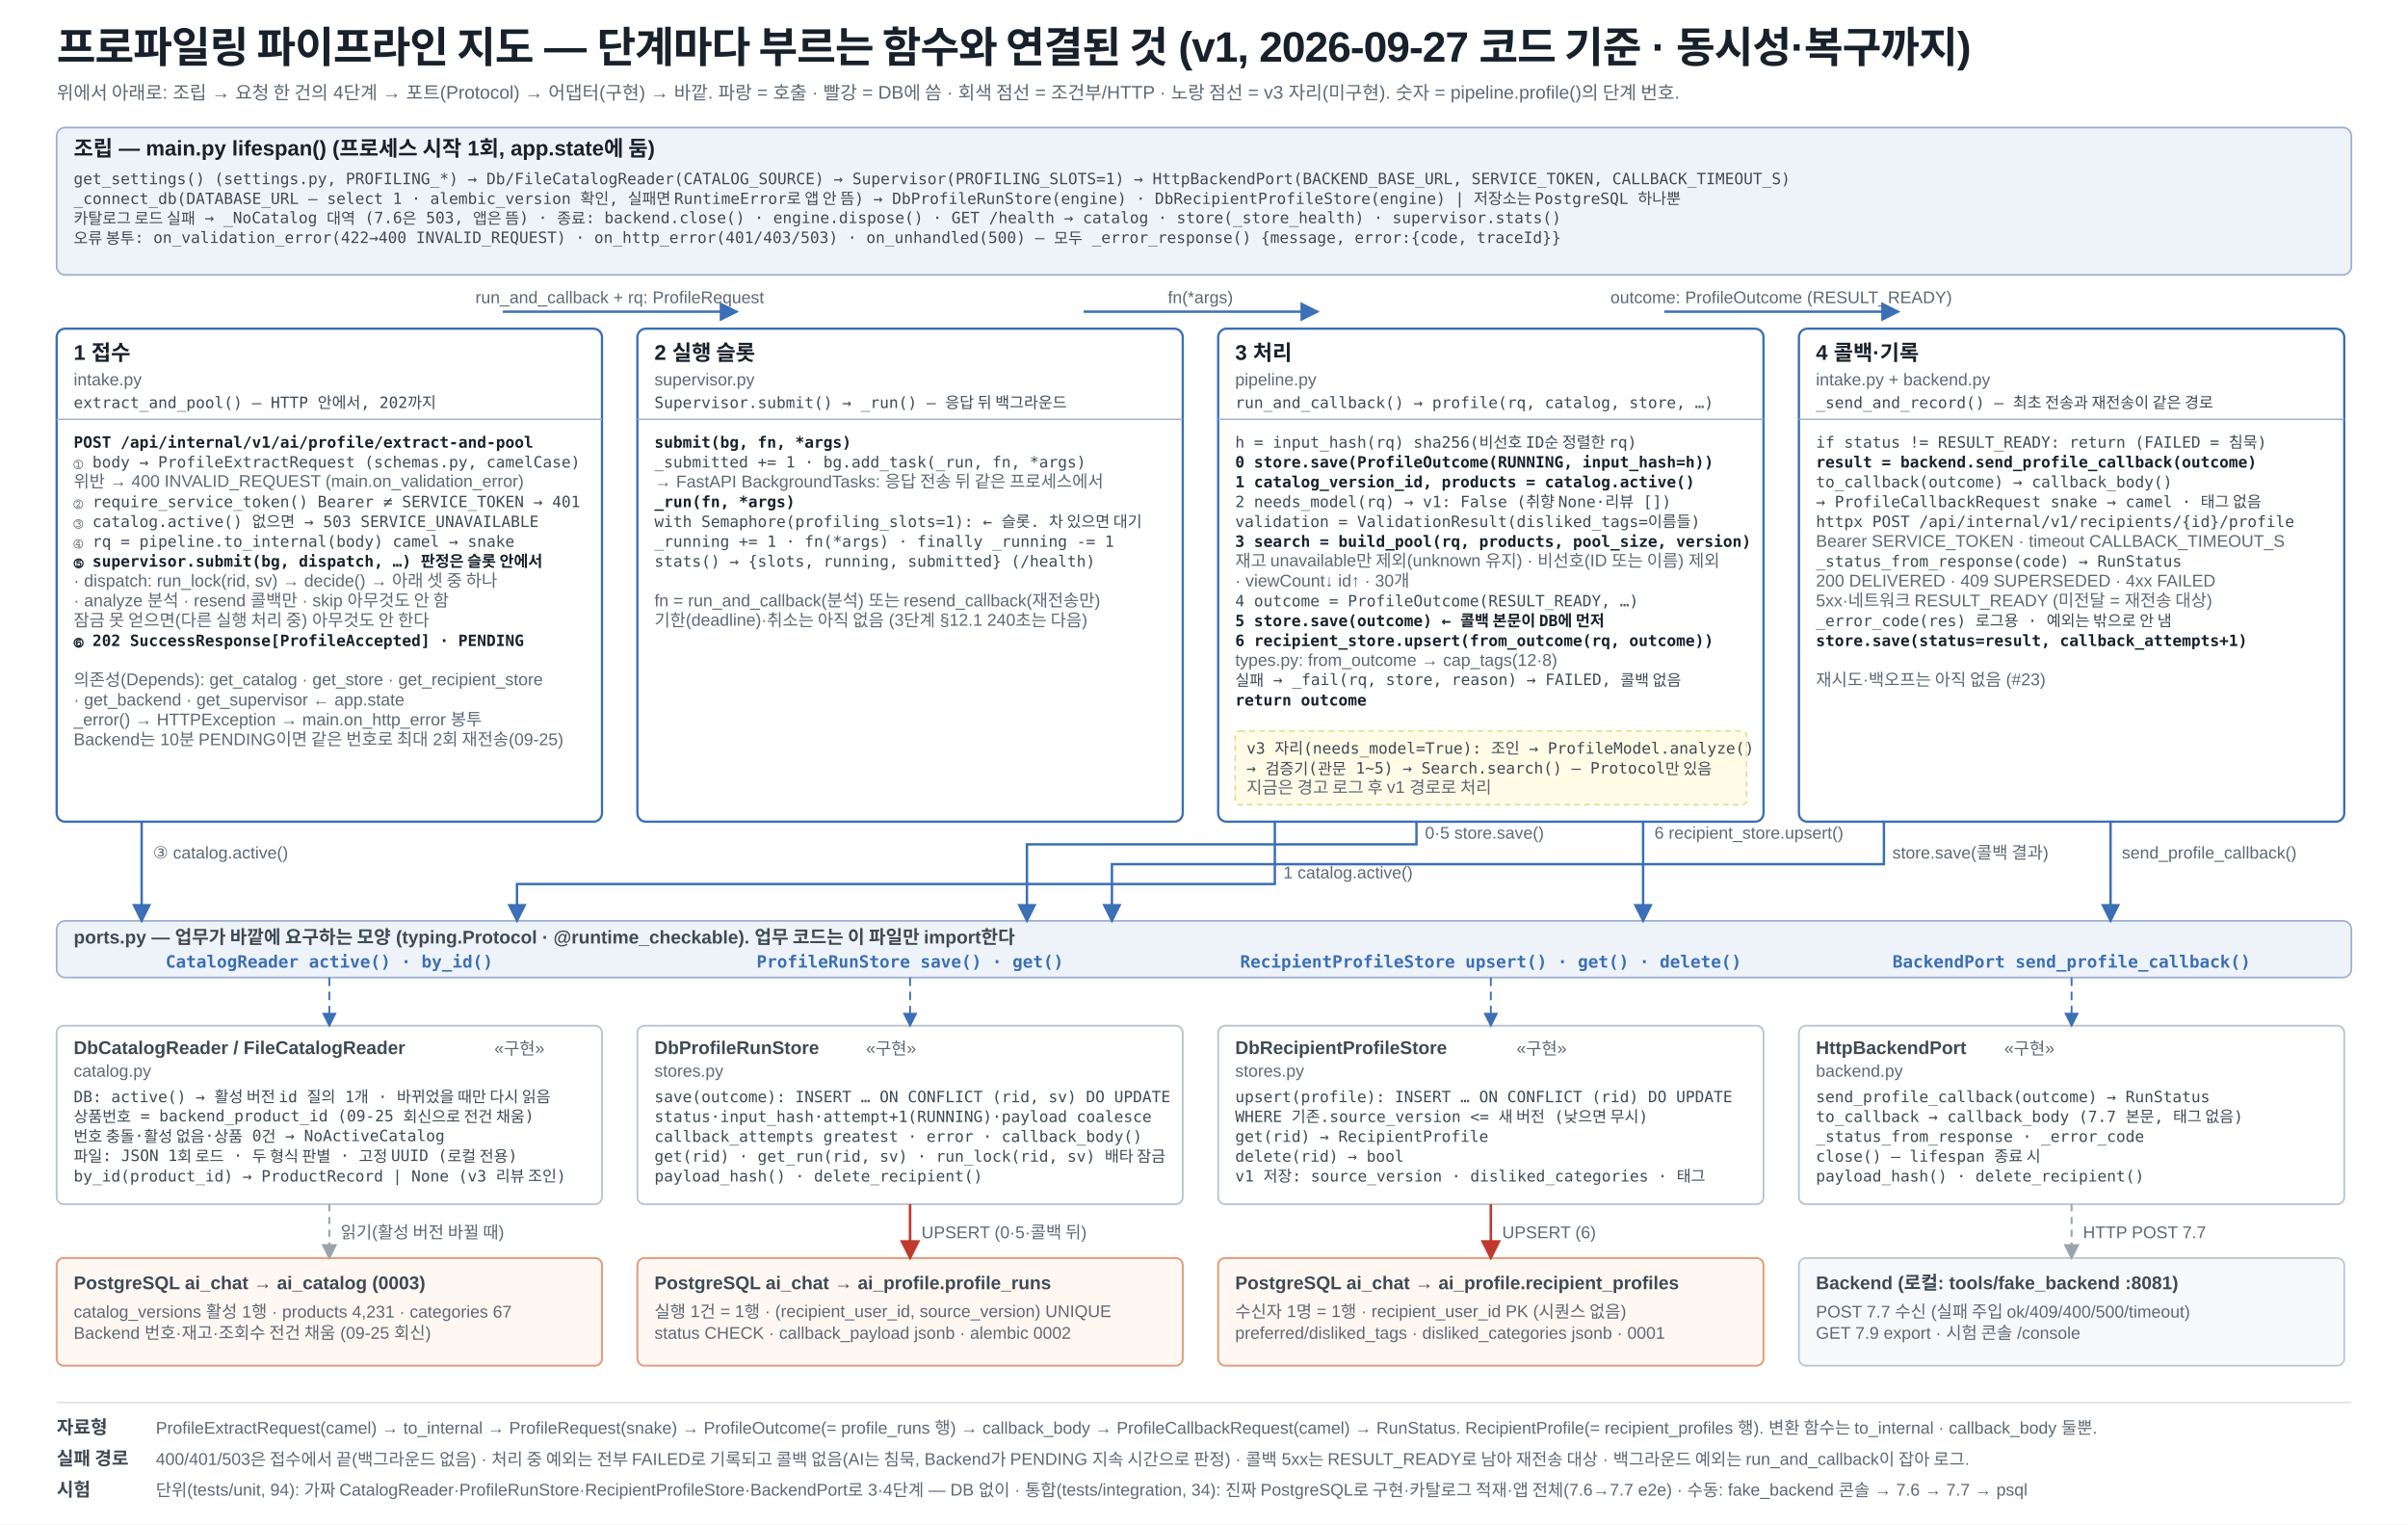
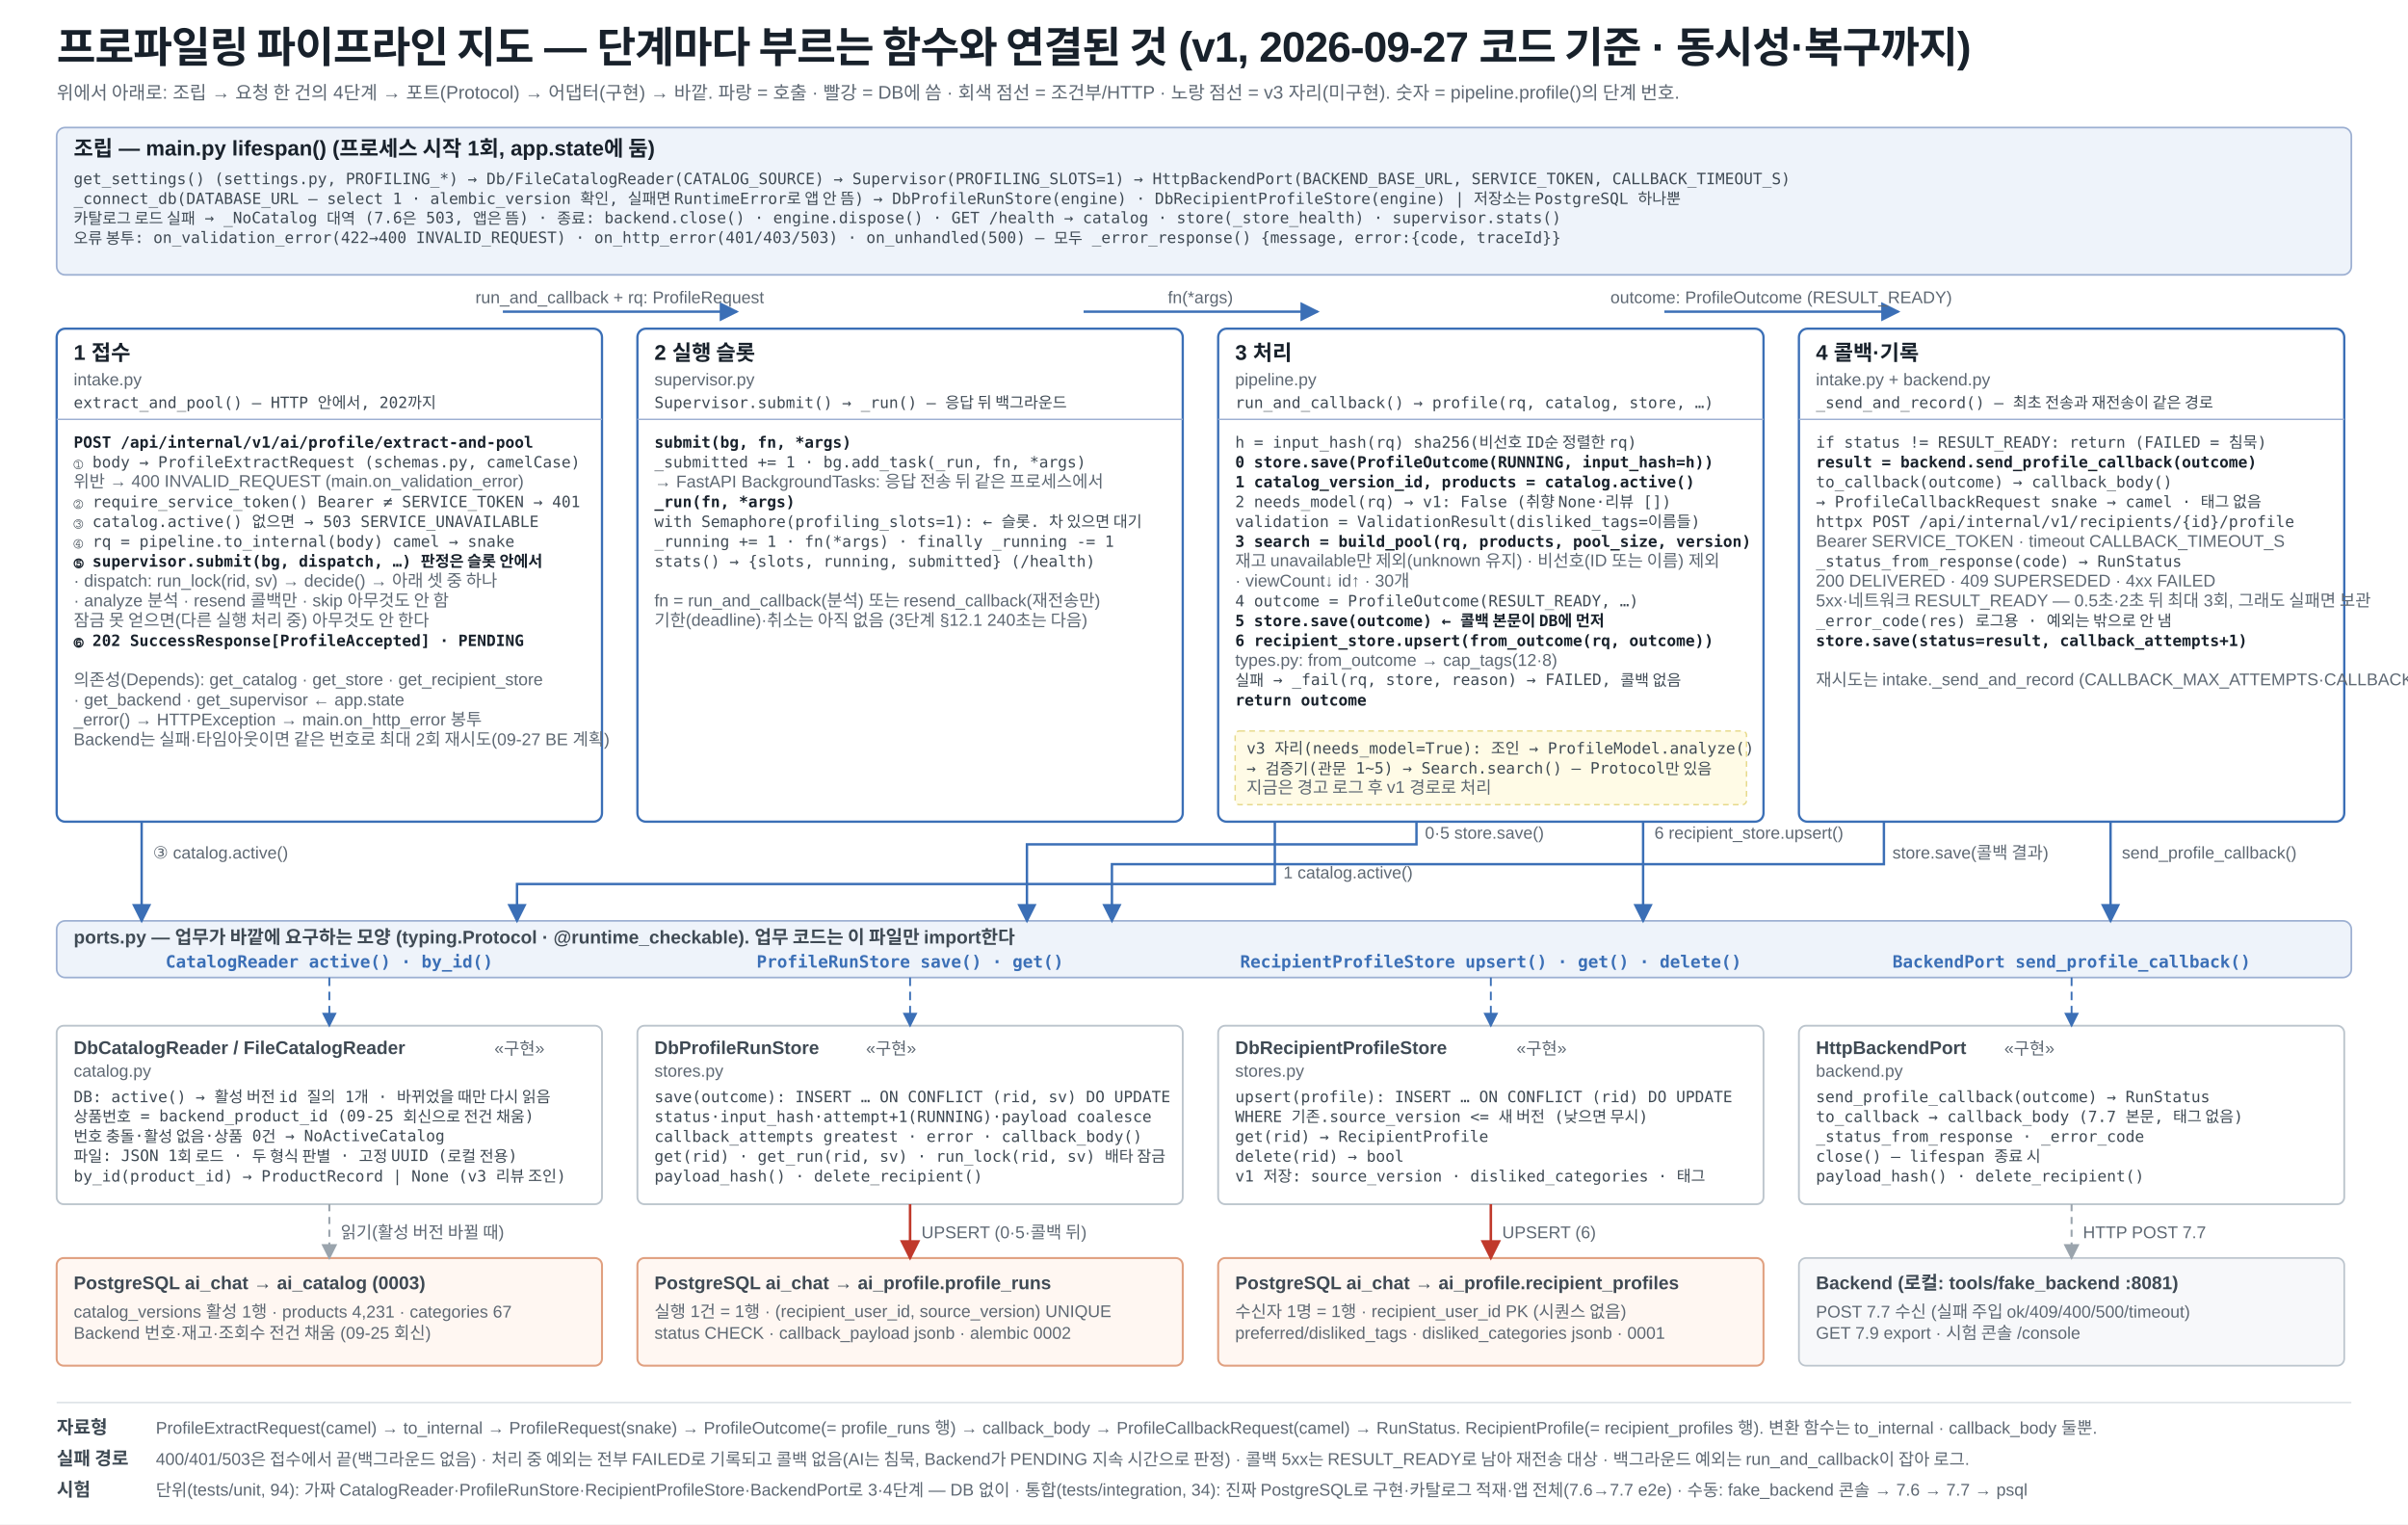
<svg xmlns="http://www.w3.org/2000/svg" width="3400" height="2152" viewBox="0 0 1700 1076" role="img">
  <defs>
    <marker id="a" markerWidth="8" markerHeight="8" refX="7" refY="4" orient="auto">
      <path d="M0 0 L8 4 L0 8 Z" fill="#3b6fb6" />
    </marker>
    <marker id="g" markerWidth="8" markerHeight="8" refX="7" refY="4" orient="auto">
      <path d="M0 0 L8 4 L0 8 Z" fill="#9aa4ad" />
    </marker>
    <marker id="w" markerWidth="8" markerHeight="8" refX="7" refY="4" orient="auto">
      <path d="M0 0 L8 4 L0 8 Z" fill="#c0392b" />
    </marker>
    <style>text{font-family:"Apple SD Gothic Neo","Noto Sans KR",Arial,sans-serif;fill:#18212b}.title{font-size:30px;font-weight:700;letter-spacing:-.6px}
.h{font-size:15px;font-weight:700}.h2{font-size:13px;font-weight:700;fill:#3f4a54}.sub{font-size:12px;fill:#5e6873}.msg{font-size:13px}
.mono{font-family:Menlo,ui-monospace,monospace;font-size:11px;fill:#3f4a54}.monob{font-family:Menlo,ui-monospace,monospace;font-size:11px;font-weight:700;fill:#18212b}
.small{font-size:13px;fill:#5e6873}.num{font-size:11px;font-weight:700;fill:#fff}.port{font-family:Menlo,ui-monospace,monospace;font-size:12px;font-weight:700;fill:#3b6fb6}
.call{fill:none;stroke:#3b6fb6;stroke-width:1.7;marker-end:url(#a)}.grey{fill:none;stroke:#9aa4ad;stroke-width:1.4;stroke-dasharray:5 4;marker-end:url(#g)}.write{fill:none;stroke:#c0392b;stroke-width:1.8;marker-end:url(#w)}
.impl{fill:none;stroke:#3b6fb6;stroke-width:1.3;stroke-dasharray:6 4;marker-end:url(#a)}
.box{fill:#fff;stroke:#bcc5cd;stroke-width:1.3}.stage{fill:#fff;stroke:#3b6fb6;stroke-width:1.6}.band{fill:#eef3fa;stroke:#9db0d2;stroke-width:1.2}.old{fill:#f7f8fa;stroke:#d5dbe0;stroke-width:1.2}
.db{fill:#fff7f2;stroke:#e0a080;stroke-width:1.4}.ext{fill:#f7f8fa;stroke:#bcc5cd;stroke-width:1.2}.v3{fill:#fffbe6;stroke:#e6d98a;stroke-width:1;stroke-dasharray:4 3}.rule{stroke:#d9dee3;stroke-width:1}</style>
  </defs>
  <rect width="1700" height="1076" fill="white" />
  <text x="40" y="44" class="title">프로파일링 파이프라인 지도 — 단계마다 부르는 함수와 연결된 것 (v1, 2026-09-27 코드 기준 · 동시성·복구까지)</text>
  <text x="40" y="70" class="small">위에서 아래로: 조립 → 요청 한 건의 4단계 → 포트(Protocol) → 어댑터(구현) → 바깥. 파랑 = 호출 · 빨강 = DB에 씀 · 회색 점선 = 조건부/HTTP · 노랑 점선 = v3 자리(미구현). 숫자 = pipeline.profile()의 단계 번호.</text>
  <rect x="40" y="90" width="1620" height="104" rx="6" class="band" />
  <text x="52" y="110" class="h">조립 — main.py  lifespan()  (프로세스 시작 1회, app.state에 둠)</text>
  <text x="52" y="130" class="mono">get_settings() (settings.py, PROFILING_*)  →  Db/FileCatalogReader(CATALOG_SOURCE)  →  Supervisor(PROFILING_SLOTS=1)  →  HttpBackendPort(BACKEND_BASE_URL, SERVICE_TOKEN, CALLBACK_TIMEOUT_S)</text>
  <text x="52" y="144" class="mono">_connect_db(DATABASE_URL — select 1 · alembic_version 확인, 실패면 RuntimeError로 앱 안 뜸) → DbProfileRunStore(engine) · DbRecipientProfileStore(engine)   |   저장소는 PostgreSQL 하나뿐</text>
  <text x="52" y="158" class="mono">카탈로그 로드 실패 → _NoCatalog 대역 (7.6은 503, 앱은 뜸)    ·    종료: backend.close() · engine.dispose()    ·    GET /health → catalog · store(_store_health) · supervisor.stats()</text>
  <text x="52" y="172" class="mono">오류 봉투: on_validation_error(422→400 INVALID_REQUEST) · on_http_error(401/403/503) · on_unhandled(500) — 모두 _error_response() {message, error:{code, traceId}}</text>
  <rect x="40" y="232" width="385" height="348" rx="6" class="stage" />
  <text x="52" y="254" class="h">1  접수</text>
  <text x="52" y="272" class="sub">intake.py</text>
  <text x="52" y="288" class="mono">extract_and_pool()  — HTTP 안에서, 202까지</text>
  <line x1="40" y1="296" x2="425" y2="296" stroke="#9db0d2" />
  <rect x="450" y="232" width="385" height="348" rx="6" class="stage" />
  <text x="462" y="254" class="h">2  실행 슬롯</text>
  <text x="462" y="272" class="sub">supervisor.py</text>
  <text x="462" y="288" class="mono">Supervisor.submit() → _run()  — 응답 뒤 백그라운드</text>
  <line x1="450" y1="296" x2="835" y2="296" stroke="#9db0d2" />
  <rect x="860" y="232" width="385" height="348" rx="6" class="stage" />
  <text x="872" y="254" class="h">3  처리</text>
  <text x="872" y="272" class="sub">pipeline.py</text>
  <text x="872" y="288" class="mono">run_and_callback() → profile(rq, catalog, store, …)</text>
  <line x1="860" y1="296" x2="1245" y2="296" stroke="#9db0d2" />
  <rect x="1270" y="232" width="385" height="348" rx="6" class="stage" />
  <text x="1282" y="254" class="h">4  콜백·기록</text>
  <text x="1282" y="272" class="sub">intake.py + backend.py</text>
  <text x="1282" y="288" class="mono">_send_and_record()  — 최초 전송과 재전송이 같은 경로</text>
  <line x1="1270" y1="296" x2="1655" y2="296" stroke="#9db0d2" />
  <text x="52" y="316" class="monob">POST /api/internal/v1/ai/profile/extract-and-pool</text>
  <text x="52" y="330" class="mono">① body → ProfileExtractRequest  (schemas.py, camelCase)</text>
  <text x="52" y="344" class="sub">     위반 → 400 INVALID_REQUEST (main.on_validation_error)</text>
  <text x="52" y="358" class="mono">② require_service_token()  Bearer ≠ SERVICE_TOKEN → 401</text>
  <text x="52" y="372" class="mono">③ catalog.active()  없으면 → 503 SERVICE_UNAVAILABLE</text>
  <text x="52" y="386" class="mono">④ rq = pipeline.to_internal(body)   camel → snake</text>
  <text x="52" y="400" class="monob">⑤ supervisor.submit(bg, dispatch, …)  판정은 슬롯 안에서</text>
  <text x="52" y="414" class="sub">· dispatch: run_lock(rid, sv) → decide() → 아래 셋 중 하나</text>
  <text x="52" y="428" class="sub">· analyze 분석 · resend 콜백만 · skip 아무것도 안 함</text>
  <text x="52" y="442" class="sub">  잠금 못 얻으면(다른 실행 처리 중) 아무것도 안 한다</text>
  <text x="52" y="456" class="monob">⑥ 202 SuccessResponse[ProfileAccepted] · PENDING</text>
  <text x="52" y="470" class="mono" />
  <text x="52" y="484" class="sub">의존성(Depends): get_catalog · get_store · get_recipient_store</text>
  <text x="52" y="498" class="sub">· get_backend · get_supervisor  ← app.state</text>
  <text x="52" y="512" class="sub">_error() → HTTPException → main.on_http_error 봉투</text>
-   <text x="52" y="526" class="sub">Backend는 10분 PENDING이면 같은 번호로 최대 2회 재전송(09-25)</text>
+   <text x="52" y="526" class="sub">Backend는 실패·타임아웃이면 같은 번호로 최대 2회 재시도(09-27 BE 계획)</text>
  <text x="462" y="316" class="monob">submit(bg, fn, *args)</text>
  <text x="462" y="330" class="mono">  _submitted += 1 · bg.add_task(_run, fn, *args)</text>
  <text x="462" y="344" class="sub">  → FastAPI BackgroundTasks: 응답 전송 뒤 같은 프로세스에서</text>
  <text x="462" y="358" class="monob">_run(fn, *args)</text>
  <text x="462" y="372" class="mono">  with Semaphore(profiling_slots=1):   ← 슬롯. 차 있으면 대기</text>
  <text x="462" y="386" class="mono">      _running += 1 · fn(*args) · finally _running -= 1</text>
  <text x="462" y="400" class="mono">stats() → {slots, running, submitted}   (/health)</text>
  <text x="462" y="414" class="mono" />
  <text x="462" y="428" class="sub">fn = run_and_callback(분석) 또는 resend_callback(재전송만)</text>
  <text x="462" y="442" class="sub">기한(deadline)·취소는 아직 없음 (3단계 §12.1 240초는 다음)</text>
  <text x="872" y="316" class="mono">h = input_hash(rq)   sha256(비선호 ID순 정렬한 rq)</text>
  <text x="872" y="330" class="monob">0  store.save(ProfileOutcome(RUNNING, input_hash=h))</text>
  <text x="872" y="344" class="monob">1  catalog_version_id, products = catalog.active()</text>
  <text x="872" y="358" class="mono">2  needs_model(rq) → v1: False (취향 None·리뷰 [])</text>
  <text x="872" y="372" class="mono">   validation = ValidationResult(disliked_tags=이름들)</text>
  <text x="872" y="386" class="monob">3  search = build_pool(rq, products, pool_size, version)</text>
  <text x="872" y="400" class="sub">   재고 unavailable만 제외(unknown 유지) · 비선호(ID 또는 이름) 제외</text>
  <text x="872" y="414" class="sub">   · viewCount↓ id↑ · 30개</text>
  <text x="872" y="428" class="mono">4  outcome = ProfileOutcome(RESULT_READY, …)</text>
  <text x="872" y="442" class="monob">5  store.save(outcome)      ← 콜백 본문이 DB에 먼저</text>
  <text x="872" y="456" class="monob">6  recipient_store.upsert(from_outcome(rq, outcome))</text>
  <text x="872" y="470" class="sub">   types.py: from_outcome → cap_tags(12·8)</text>
  <text x="872" y="484" class="mono">실패 → _fail(rq, store, reason) → FAILED, 콜백 없음</text>
  <text x="872" y="498" class="monob">return outcome</text>
  <rect x="872" y="516" width="361" height="52" rx="3" class="v3" />
  <text x="880" y="532" class="mono">v3 자리(needs_model=True): 조인 → ProfileModel.analyze()</text>
  <text x="880" y="546" class="mono">→ 검증기(관문 1~5) → Search.search() — Protocol만 있음</text>
  <text x="880" y="560" class="sub">지금은 경고 로그 후 v1 경로로 처리</text>
  <text x="1282" y="316" class="mono">if status != RESULT_READY: return  (FAILED = 침묵)</text>
  <text x="1282" y="330" class="monob">result = backend.send_profile_callback(outcome)</text>
  <text x="1282" y="344" class="mono">  to_callback(outcome) → callback_body()</text>
  <text x="1282" y="358" class="mono">    → ProfileCallbackRequest  snake → camel · 태그 없음</text>
  <text x="1282" y="372" class="mono">  httpx POST /api/internal/v1/recipients/{id}/profile</text>
  <text x="1282" y="386" class="sub">    Bearer SERVICE_TOKEN · timeout CALLBACK_TIMEOUT_S</text>
  <text x="1282" y="400" class="mono">  _status_from_response(code) → RunStatus</text>
  <text x="1282" y="414" class="sub">    200 DELIVERED · 409 SUPERSEDED · 4xx FAILED</text>
-   <text x="1282" y="428" class="sub">    5xx·네트워크 RESULT_READY (미전달 = 재전송 대상)</text>
+   <text x="1282" y="428" class="sub">    5xx·네트워크 RESULT_READY — 0.5초·2초 뒤 최대 3회, 그래도 실패면 보관</text>
  <text x="1282" y="442" class="mono">  _error_code(res)  로그용 · 예외는 밖으로 안 냄</text>
  <text x="1282" y="456" class="monob">store.save(status=result, callback_attempts+1)</text>
  <text x="1282" y="470" class="mono" />
-   <text x="1282" y="484" class="sub">재시도·백오프는 아직 없음 (#23)</text>
+   <text x="1282" y="484" class="sub">재시도는 intake._send_and_record (CALLBACK_MAX_ATTEMPTS·CALLBACK_BACKOFF_S)</text>
  <path d="M355 220 H520" class="call" />
  <text x="437.5" y="214" class="sub" text-anchor="middle">run_and_callback + rq: ProfileRequest</text>
  <path d="M765 220 H930" class="call" />
  <text x="847.5" y="214" class="sub" text-anchor="middle">fn(*args)</text>
  <path d="M1175 220 H1340" class="call" />
  <text x="1257.5" y="214" class="sub" text-anchor="middle">outcome: ProfileOutcome (RESULT_READY)</text>
  <rect x="40" y="650" width="1620" height="40" rx="6" class="band" />
  <text x="52" y="666" class="h2">ports.py — 업무가 바깥에 요구하는 모양 (typing.Protocol · @runtime_checkable). 업무 코드는 이 파일만 import한다</text>
  <text x="232.5" y="683" class="port" text-anchor="middle">CatalogReader  active() · by_id()</text>
  <text x="642.5" y="683" class="port" text-anchor="middle">ProfileRunStore  save() · get()</text>
  <text x="1052.5" y="683" class="port" text-anchor="middle">RecipientProfileStore  upsert() · get() · delete()</text>
  <text x="1462.5" y="683" class="port" text-anchor="middle">BackendPort  send_profile_callback()</text>
  <path d="M100 580 V650" class="call" />
  <text x="108" y="606" class="sub">③ catalog.active()</text>
  <path d="M1000 580 V596 H725 V650" class="call" />
  <text x="1006" y="592" class="sub">0·5 store.save()</text>
  <path d="M1330 580 V610 H785 V650" class="call" />
  <text x="1336" y="606" class="sub">store.save(콜백 결과)</text>
  <path d="M900 580 V624 H365 V650" class="call" />
  <text x="906" y="620" class="sub">1 catalog.active()</text>
  <path d="M1160 580 V650" class="call" />
  <text x="1168" y="592" class="sub">6 recipient_store.upsert()</text>
  <path d="M1490 580 V650" class="call" />
  <text x="1498" y="606" class="sub">send_profile_callback()</text>
  <rect x="40" y="724" width="385" height="126" rx="5" class="box" />
  <text x="52" y="744" class="h2">DbCatalogReader / FileCatalogReader</text>
  <text x="349.0" y="744" class="sub">«구현»</text>
  <text x="52" y="760" class="sub">catalog.py</text>
  <text x="52" y="778" class="mono">DB: active() → 활성 버전 id 질의 1개 · 바뀌었을 때만 다시 읽음</text>
  <text x="52" y="792" class="mono">  상품번호 = backend_product_id (09-25 회신으로 전건 채움)</text>
  <text x="52" y="806" class="mono">  번호 충돌·활성 없음·상품 0건 → NoActiveCatalog</text>
  <text x="52" y="820" class="mono">파일: JSON 1회 로드 · 두 형식 판별 · 고정 UUID (로컬 전용)</text>
  <text x="52" y="834" class="mono">by_id(product_id) → ProductRecord | None  (v3 리뷰 조인)</text>
  <path d="M232.5 690 V724" class="impl" />
  <rect x="450" y="724" width="385" height="126" rx="5" class="box" />
  <text x="462" y="744" class="h2">DbProfileRunStore</text>
  <text x="611.4" y="744" class="sub">«구현»</text>
  <text x="462" y="760" class="sub">stores.py</text>
  <text x="462" y="778" class="mono">save(outcome): INSERT … ON CONFLICT (rid, sv) DO UPDATE</text>
  <text x="462" y="792" class="mono">  status·input_hash·attempt+1(RUNNING)·payload coalesce</text>
  <text x="462" y="806" class="mono">  callback_attempts greatest · error · callback_body()</text>
  <text x="462" y="820" class="mono">get(rid) · get_run(rid, sv) · run_lock(rid, sv) 배타 잠금</text>
  <text x="462" y="834" class="mono">payload_hash() · delete_recipient()</text>
  <path d="M642.5 690 V724" class="impl" />
  <rect x="860" y="724" width="385" height="126" rx="5" class="box" />
  <text x="872" y="744" class="h2">DbRecipientProfileStore</text>
  <text x="1070.6" y="744" class="sub">«구현»</text>
  <text x="872" y="760" class="sub">stores.py</text>
  <text x="872" y="778" class="mono">upsert(profile): INSERT … ON CONFLICT (rid) DO UPDATE</text>
  <text x="872" y="792" class="mono">  WHERE 기존.source_version &lt;= 새 버전 (낮으면 무시)</text>
  <text x="872" y="806" class="mono">get(rid) → RecipientProfile</text>
  <text x="872" y="820" class="mono">delete(rid) → bool</text>
  <text x="872" y="834" class="mono">v1 저장: source_version · disliked_categories · 태그</text>
  <path d="M1052.5 690 V724" class="impl" />
  <rect x="1270" y="724" width="385" height="126" rx="5" class="box" />
  <text x="1282" y="744" class="h2">HttpBackendPort</text>
  <text x="1415.0" y="744" class="sub">«구현»</text>
  <text x="1282" y="760" class="sub">backend.py</text>
  <text x="1282" y="778" class="mono">send_profile_callback(outcome) → RunStatus</text>
  <text x="1282" y="792" class="mono">  to_callback → callback_body (7.7 본문, 태그 없음)</text>
  <text x="1282" y="806" class="mono">  _status_from_response · _error_code</text>
  <text x="1282" y="820" class="mono">close() — lifespan 종료 시</text>
  <text x="1282" y="834" class="mono">payload_hash() · delete_recipient()</text>
  <path d="M1462.5 690 V724" class="impl" />
  <rect x="40" y="888" width="385" height="76" rx="5" class="db" />
  <text x="52" y="910" class="h2">PostgreSQL  ai_chat → ai_catalog (0003)</text>
  <text x="52" y="930" class="sub">catalog_versions 활성 1행 · products 4,231 · categories 67</text>
  <text x="52" y="945" class="sub">Backend 번호·재고·조회수 전건 채움 (09-25 회신)</text>
  <rect x="450" y="888" width="385" height="76" rx="5" class="db" />
  <text x="462" y="910" class="h2">PostgreSQL  ai_chat → ai_profile.profile_runs</text>
  <text x="462" y="930" class="sub">실행 1건 = 1행 · (recipient_user_id, source_version) UNIQUE</text>
  <text x="462" y="945" class="sub">status CHECK · callback_payload jsonb · alembic 0002</text>
  <rect x="860" y="888" width="385" height="76" rx="5" class="db" />
  <text x="872" y="910" class="h2">PostgreSQL  ai_chat → ai_profile.recipient_profiles</text>
  <text x="872" y="930" class="sub">수신자 1명 = 1행 · recipient_user_id PK (시퀀스 없음)</text>
  <text x="872" y="945" class="sub">preferred/disliked_tags · disliked_categories jsonb · 0001</text>
  <rect x="1270" y="888" width="385" height="76" rx="5" class="ext" />
  <text x="1282" y="910" class="h2">Backend  (로컬: tools/fake_backend  :8081)</text>
  <text x="1282" y="930" class="sub">POST 7.7 수신 (실패 주입 ok/409/400/500/timeout)</text>
  <text x="1282" y="945" class="sub">GET 7.9 export · 시험 콘솔 /console</text>
  <path d="M232.5 850 V888" class="grey" />
  <text x="240.5" y="874" class="sub">읽기(활성 버전 바뀔 때)</text>
  <path d="M642.5 850 V888" class="write" />
  <text x="650.5" y="874" class="sub">UPSERT (0·5·콜백 뒤)</text>
  <path d="M1052.5 850 V888" class="write" />
  <text x="1060.5" y="874" class="sub">UPSERT (6)</text>
  <path d="M1462.5 850 V888" class="grey" />
  <text x="1470.5" y="874" class="sub">HTTP POST 7.7</text>
  <line x1="40" y1="990" x2="1660" y2="990" class="rule" />
  <text x="40" y="1012" class="h2">자료형</text>
  <text x="110" y="1012" class="sub">ProfileExtractRequest(camel) → to_internal → ProfileRequest(snake) → ProfileOutcome(= profile_runs 행) → callback_body → ProfileCallbackRequest(camel) → RunStatus.   RecipientProfile(= recipient_profiles 행).   변환 함수는 to_internal · callback_body 둘뿐.</text>
  <text x="40" y="1034" class="h2">실패 경로</text>
  <text x="110" y="1034" class="sub">400/401/503은 접수에서 끝(백그라운드 없음) · 처리 중 예외는 전부 FAILED로 기록되고 콜백 없음(AI는 침묵, Backend가 PENDING 지속 시간으로 판정) · 콜백 5xx는 RESULT_READY로 남아 재전송 대상 · 백그라운드 예외는 run_and_callback이 잡아 로그.</text>
  <text x="40" y="1056" class="h2">시험</text>
  <text x="110" y="1056" class="sub">단위(tests/unit, 94): 가짜 CatalogReader·ProfileRunStore·RecipientProfileStore·BackendPort로 3·4단계 — DB 없이   ·   통합(tests/integration, 34): 진짜 PostgreSQL로 구현·카탈로그 적재·앱 전체(7.6→7.7 e2e)   ·   수동: fake_backend 콘솔 → 7.6 → 7.7 → psql</text>
</svg>
